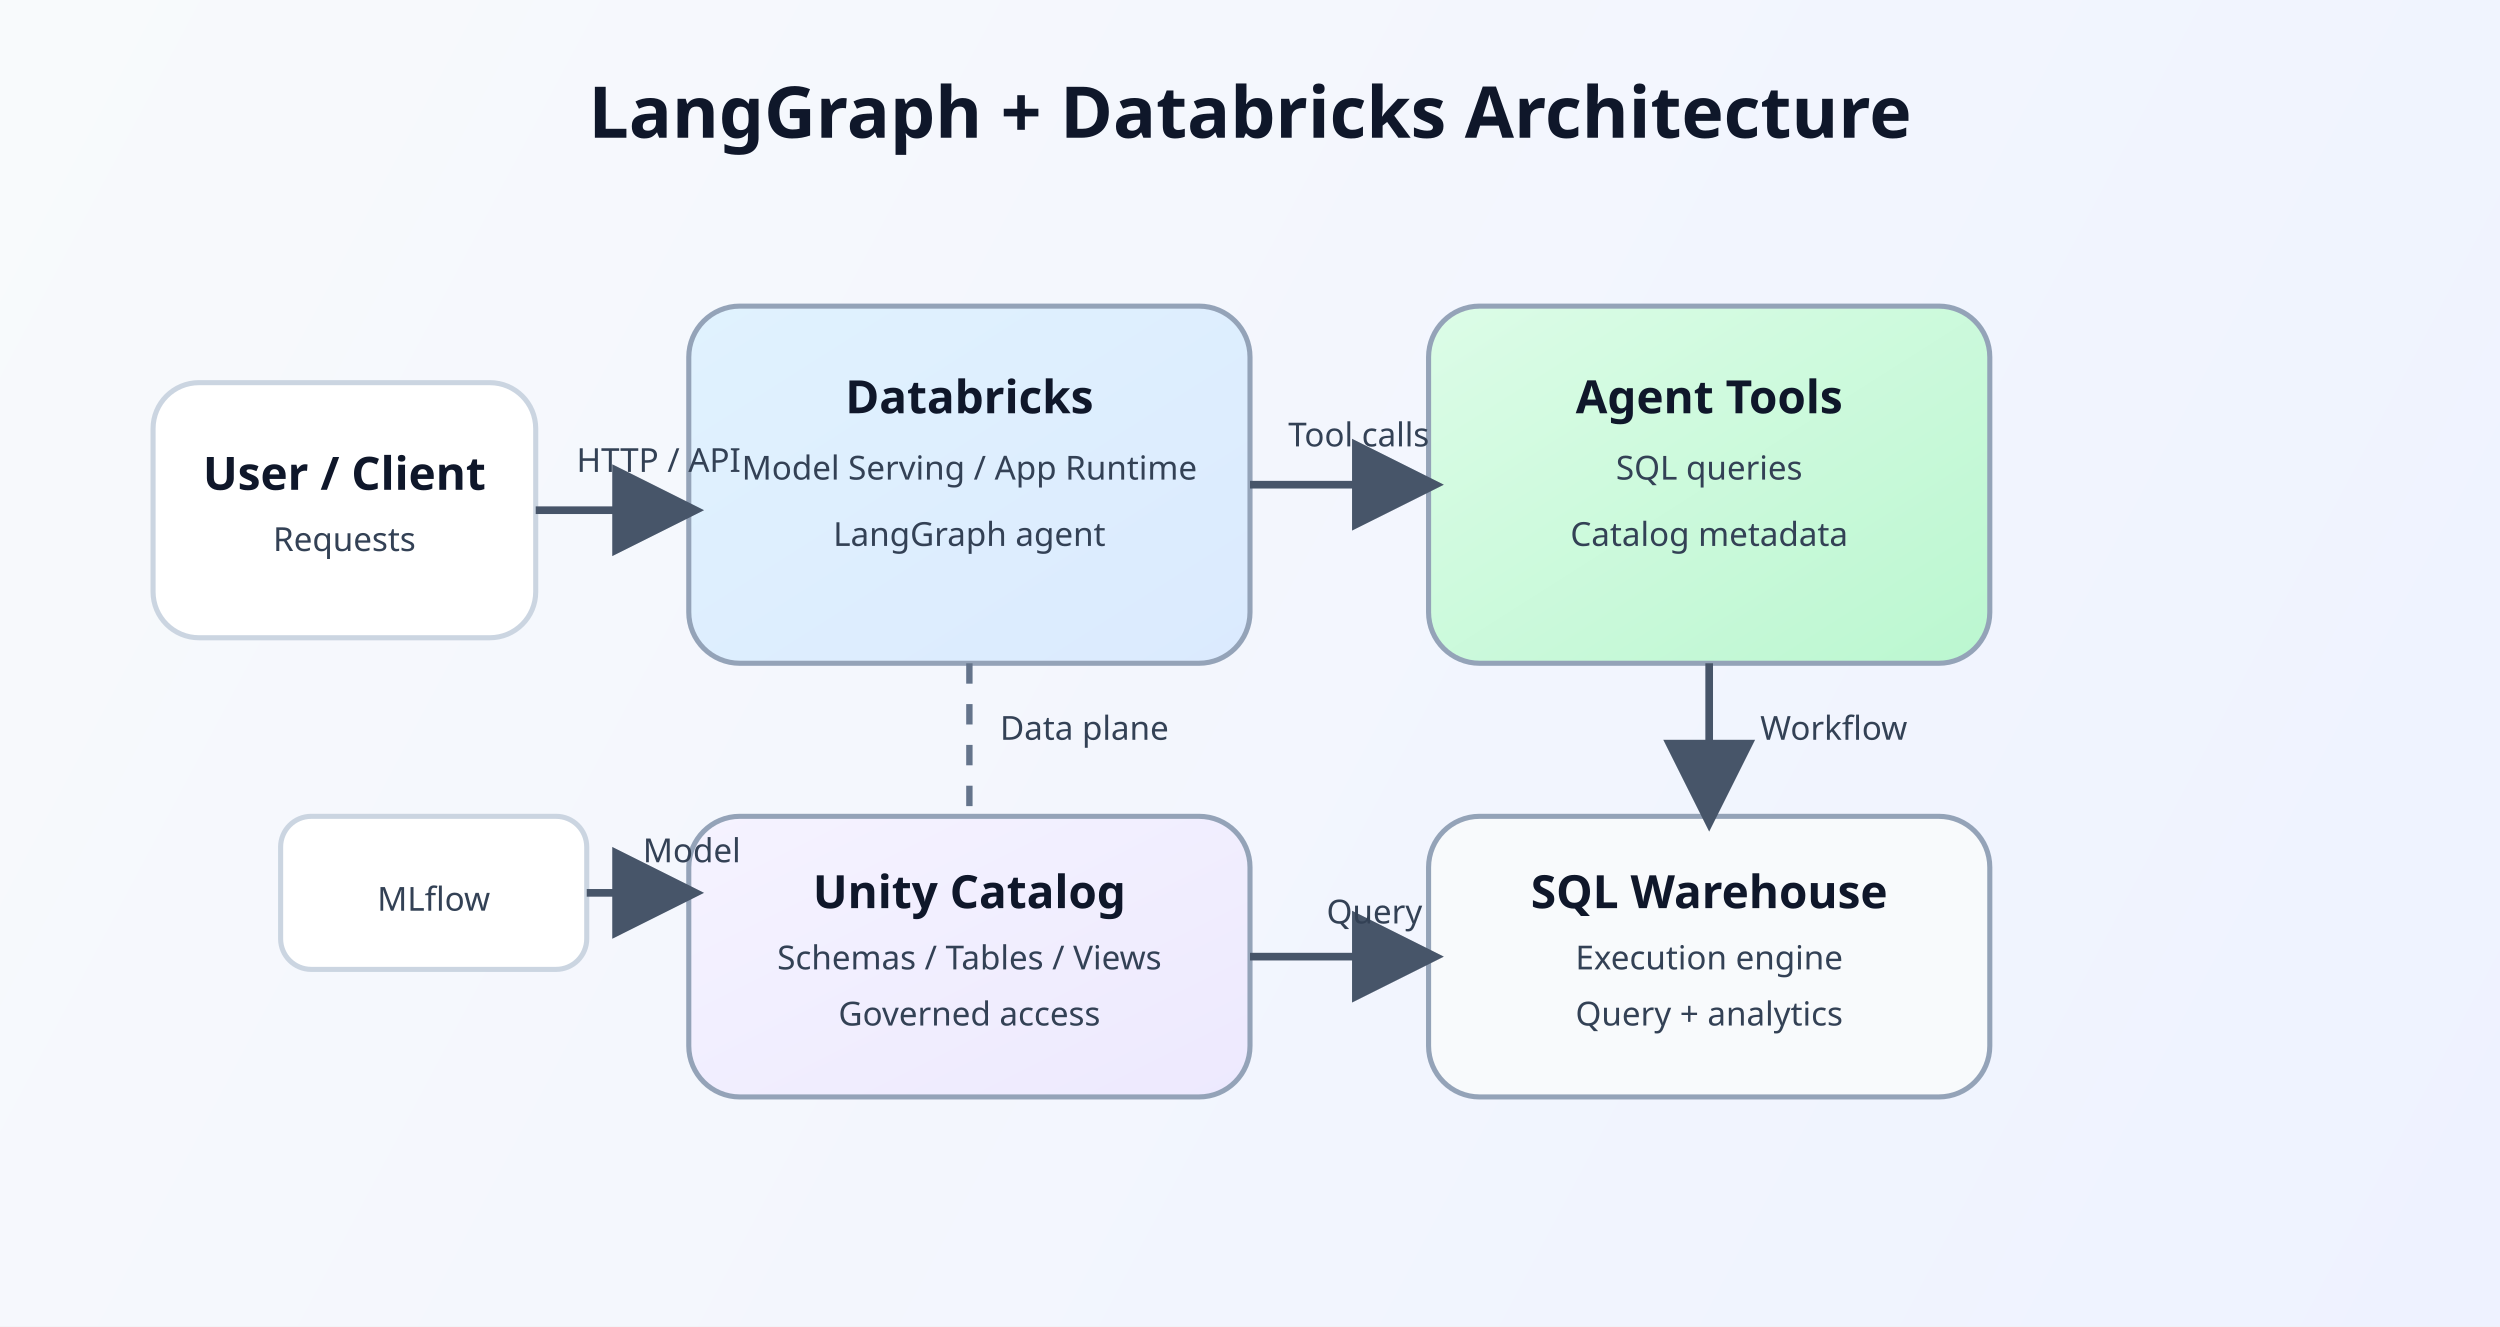
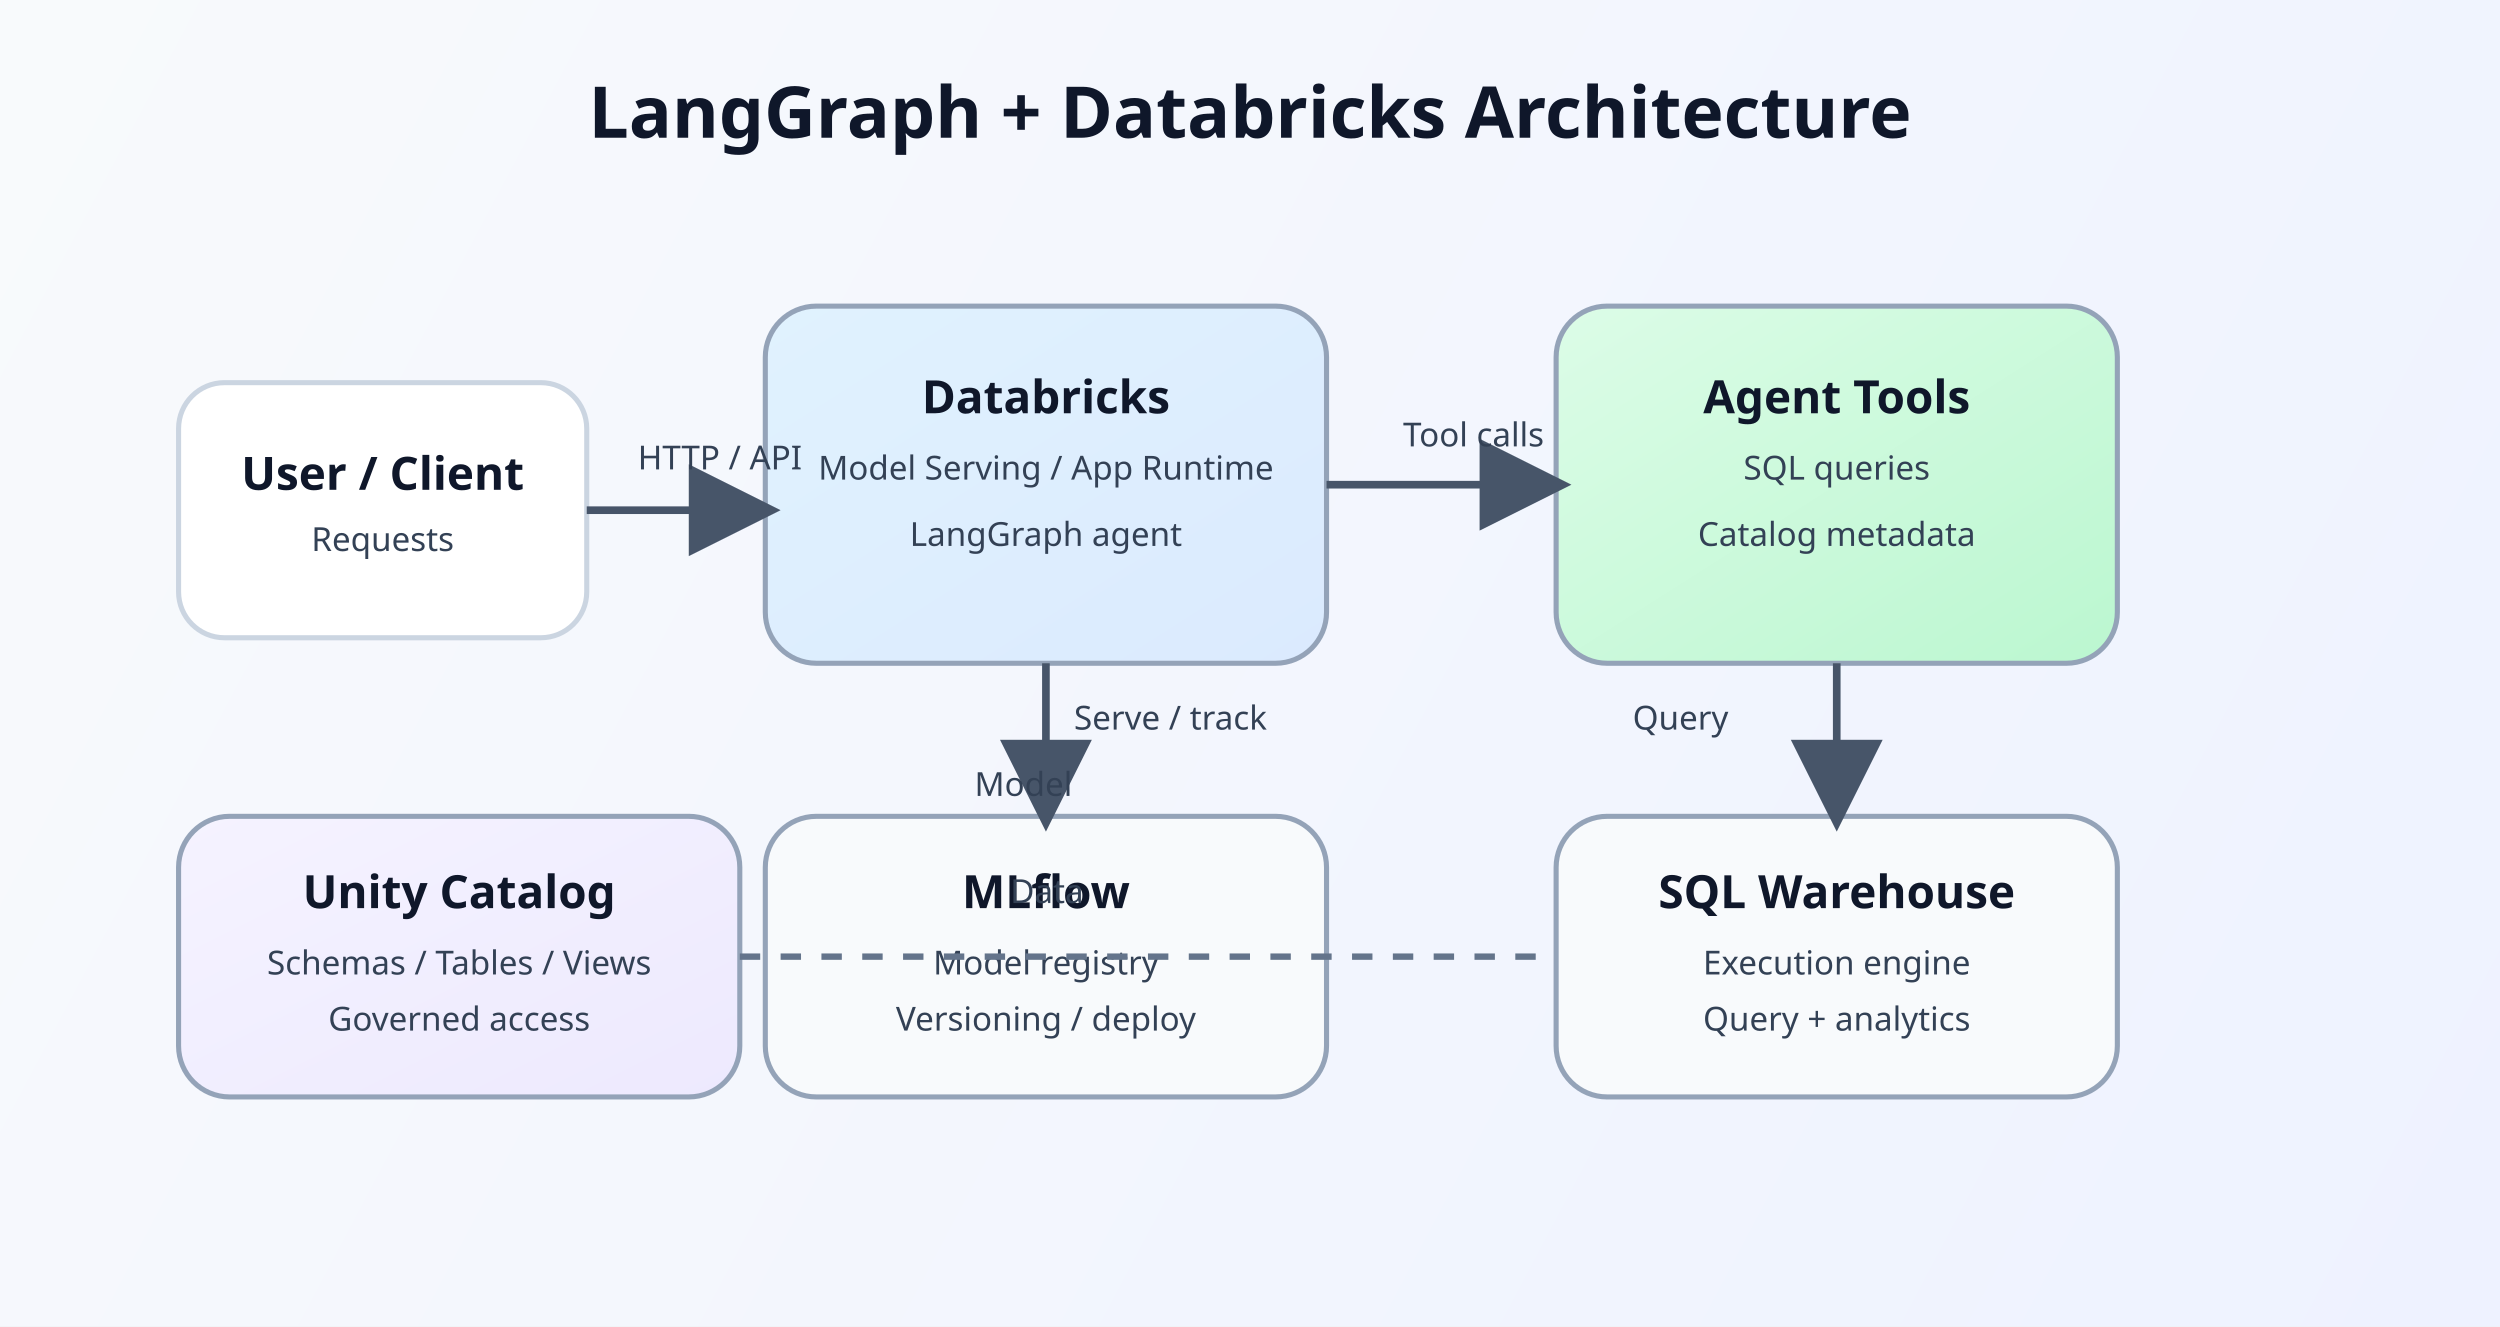
<svg xmlns="http://www.w3.org/2000/svg" width="980" height="520" viewBox="0 0 980 520" fill="none" role="img" aria-labelledby="title desc">
  <defs>
    <linearGradient id="bg" x1="0" y1="0" x2="980" y2="520" gradientUnits="userSpaceOnUse">
      <stop stop-color="#F8FAFC" />
      <stop offset="1" stop-color="#EEF2FF" />
    </linearGradient>
    <linearGradient id="panel" x1="0" y1="0" x2="1" y2="1">
      <stop stop-color="#E0F2FE" />
      <stop offset="1" stop-color="#DBEAFE" />
    </linearGradient>
    <linearGradient id="agent" x1="0" y1="0" x2="1" y2="1">
      <stop stop-color="#DCFCE7" />
      <stop offset="1" stop-color="#BBF7D0" />
    </linearGradient>
    <linearGradient id="data" x1="0" y1="0" x2="1" y2="1">
      <stop stop-color="#F5F3FF" />
      <stop offset="1" stop-color="#EDE9FE" />
    </linearGradient>
    <marker id="arrow" markerWidth="12" markerHeight="12" refX="10" refY="6" orient="auto">
      <path d="M0,0 L12,6 L0,12 z" fill="#475569" />
    </marker>
    <style>
      .title { font: 700 28px 'Segoe UI', sans-serif; fill: #0F172A; }
      .label { font: 600 18px 'Segoe UI', sans-serif; fill: #0F172A; }
      .small { font: 500 13px 'Segoe UI', sans-serif; fill: #334155; }
-       .box { stroke: #94A3B8; stroke-width: 2; rx: 20; }
+       .box { stroke: #94A3B8; stroke-width: 2; }
      .outer { stroke: #CBD5E1; stroke-width: 2; }
      .arrow { stroke: #475569; stroke-width: 3; fill: none; marker-end: url(#arrow); }
      .dashed { stroke: #64748B; stroke-width: 2.5; stroke-dasharray: 8 8; fill: none; }
    </style>
  </defs>
  <rect width="980" height="520" fill="url(#bg)" />
  <text x="490" y="54" text-anchor="middle" class="title">LangGraph + Databricks Architecture</text>
-   <rect x="60" y="150" width="150" height="100" rx="18" fill="#FFFFFF" class="outer" />
-   <text x="135" y="192" text-anchor="middle" class="label">User / Client</text>
-   <text x="135" y="216" text-anchor="middle" class="small">Requests</text>
-   <rect x="270" y="120" width="220" height="140" rx="20" fill="url(#panel)" class="box" />
-   <text x="380" y="162" text-anchor="middle" class="label">Databricks</text>
-   <text x="380" y="188" text-anchor="middle" class="small">Model Serving / App Runtime</text>
-   <text x="380" y="214" text-anchor="middle" class="small">LangGraph agent</text>
-   <rect x="560" y="120" width="220" height="140" rx="20" fill="url(#agent)" class="box" />
-   <text x="670" y="162" text-anchor="middle" class="label">Agent Tools</text>
-   <text x="670" y="188" text-anchor="middle" class="small">SQL queries</text>
-   <text x="670" y="214" text-anchor="middle" class="small">Catalog metadata</text>
-   <rect x="270" y="320" width="220" height="110" rx="20" fill="url(#data)" class="box" />
-   <text x="380" y="356" text-anchor="middle" class="label">Unity Catalog</text>
-   <text x="380" y="380" text-anchor="middle" class="small">Schemas / Tables / Views</text>
-   <text x="380" y="402" text-anchor="middle" class="small">Governed access</text>
-   <rect x="560" y="320" width="220" height="110" rx="20" fill="#F8FAFC" class="box" />
-   <text x="670" y="356" text-anchor="middle" class="label">SQL Warehouse</text>
-   <text x="670" y="380" text-anchor="middle" class="small">Execution engine</text>
-   <text x="670" y="402" text-anchor="middle" class="small">Query + analytics</text>
-   <rect x="110" y="320" width="120" height="60" rx="12" fill="#FFFFFF" class="outer" />
-   <text x="170" y="357" text-anchor="middle" class="small">MLflow</text>
-   <path d="M210 200 H270" class="arrow" />
-   <path d="M490 190 H560" class="arrow" />
-   <path d="M380 260 V320" class="dashed" />
-   <path d="M670 260 V320" class="arrow" />
-   <path d="M490 375 H560" class="arrow" />
-   <path d="M230 350 H270" class="arrow" />
-   <text x="226" y="185" class="small">HTTP / API</text>
-   <text x="505" y="175" class="small">Tool calls</text>
-   <text x="392" y="290" class="small">Data plane</text>
-   <text x="690" y="290" class="small">Workflow</text>
-   <text x="520" y="362" class="small">Query</text>
-   <text x="252" y="338" class="small">Model</text>
+   <rect x="70" y="150" width="160" height="100" rx="18" fill="#FFFFFF" class="outer" />
+   <text x="150" y="192" text-anchor="middle" class="label">User / Client</text>
+   <text x="150" y="216" text-anchor="middle" class="small">Requests</text>
+   <rect x="300" y="120" width="220" height="140" rx="20" fill="url(#panel)" class="box" />
+   <text x="410" y="162" text-anchor="middle" class="label">Databricks</text>
+   <text x="410" y="188" text-anchor="middle" class="small">Model Serving / App Runtime</text>
+   <text x="410" y="214" text-anchor="middle" class="small">LangGraph agent</text>
+   <rect x="610" y="120" width="220" height="140" rx="20" fill="url(#agent)" class="box" />
+   <text x="720" y="162" text-anchor="middle" class="label">Agent Tools</text>
+   <text x="720" y="188" text-anchor="middle" class="small">SQL queries</text>
+   <text x="720" y="214" text-anchor="middle" class="small">Catalog metadata</text>
+   <rect x="300" y="320" width="220" height="110" rx="20" fill="#F8FAFC" class="box" />
+   <text x="410" y="356" text-anchor="middle" class="label">MLflow</text>
+   <text x="410" y="382" text-anchor="middle" class="small">Model registry</text>
+   <text x="410" y="404" text-anchor="middle" class="small">Versioning / deploy</text>
+   <rect x="70" y="320" width="220" height="110" rx="20" fill="url(#data)" class="box" />
+   <text x="180" y="356" text-anchor="middle" class="label">Unity Catalog</text>
+   <text x="180" y="382" text-anchor="middle" class="small">Schemas / Tables / Views</text>
+   <text x="180" y="404" text-anchor="middle" class="small">Governed access</text>
+   <rect x="610" y="320" width="220" height="110" rx="20" fill="#F8FAFC" class="box" />
+   <text x="720" y="356" text-anchor="middle" class="label">SQL Warehouse</text>
+   <text x="720" y="382" text-anchor="middle" class="small">Execution engine</text>
+   <text x="720" y="404" text-anchor="middle" class="small">Query + analytics</text>
+   <path d="M230 200 H300" class="arrow" />
+   <path d="M520 190 H610" class="arrow" />
+   <path d="M410 260 V320" class="arrow" />
+   <path d="M290 375 H610" class="dashed" />
+   <path d="M720 260 V320" class="arrow" />
+   <text x="250" y="184" class="small">HTTP / API</text>
+   <text x="550" y="175" class="small">Tool calls</text>
+   <text x="421" y="286" class="small">Serve / track</text>
+   <text x="382" y="312" class="small">Model</text>
+   <text x="396" y="354" class="small">Data</text>
+   <text x="640" y="286" class="small">Query</text>
</svg>
